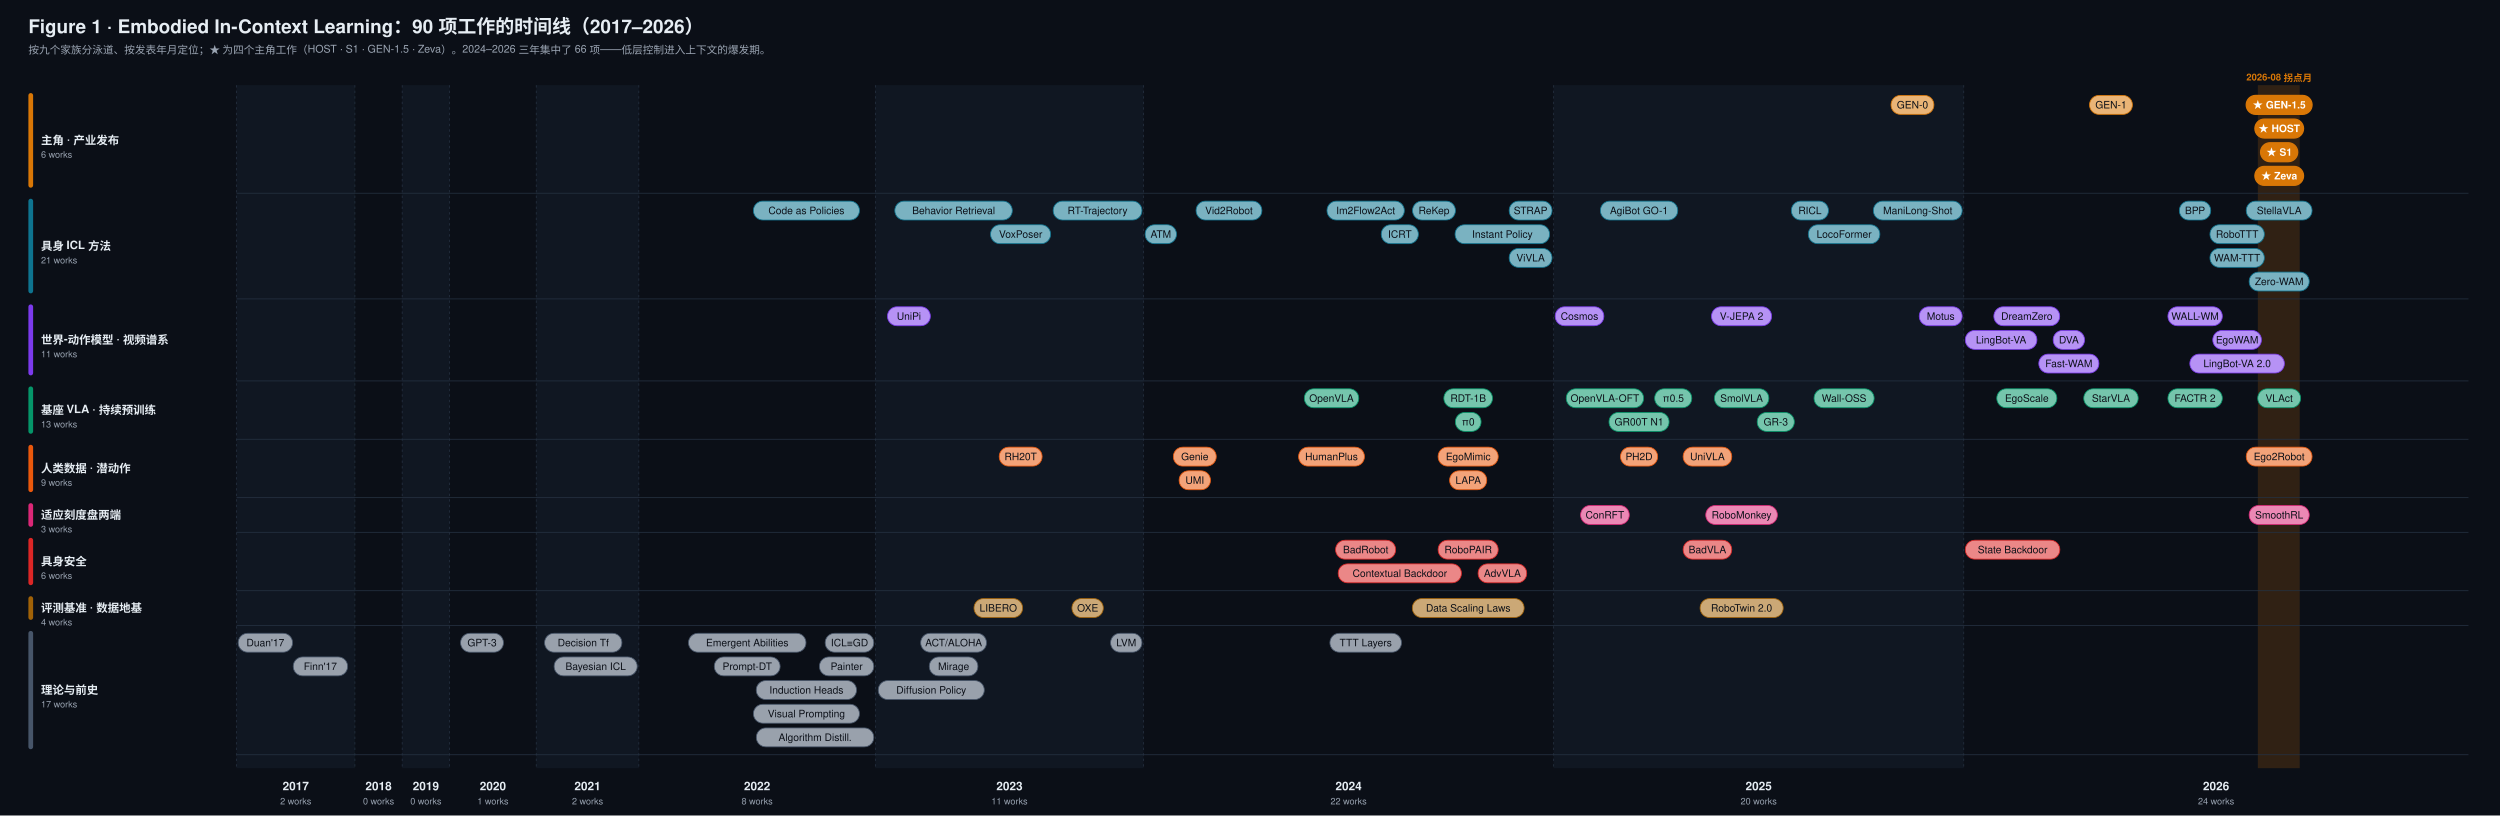
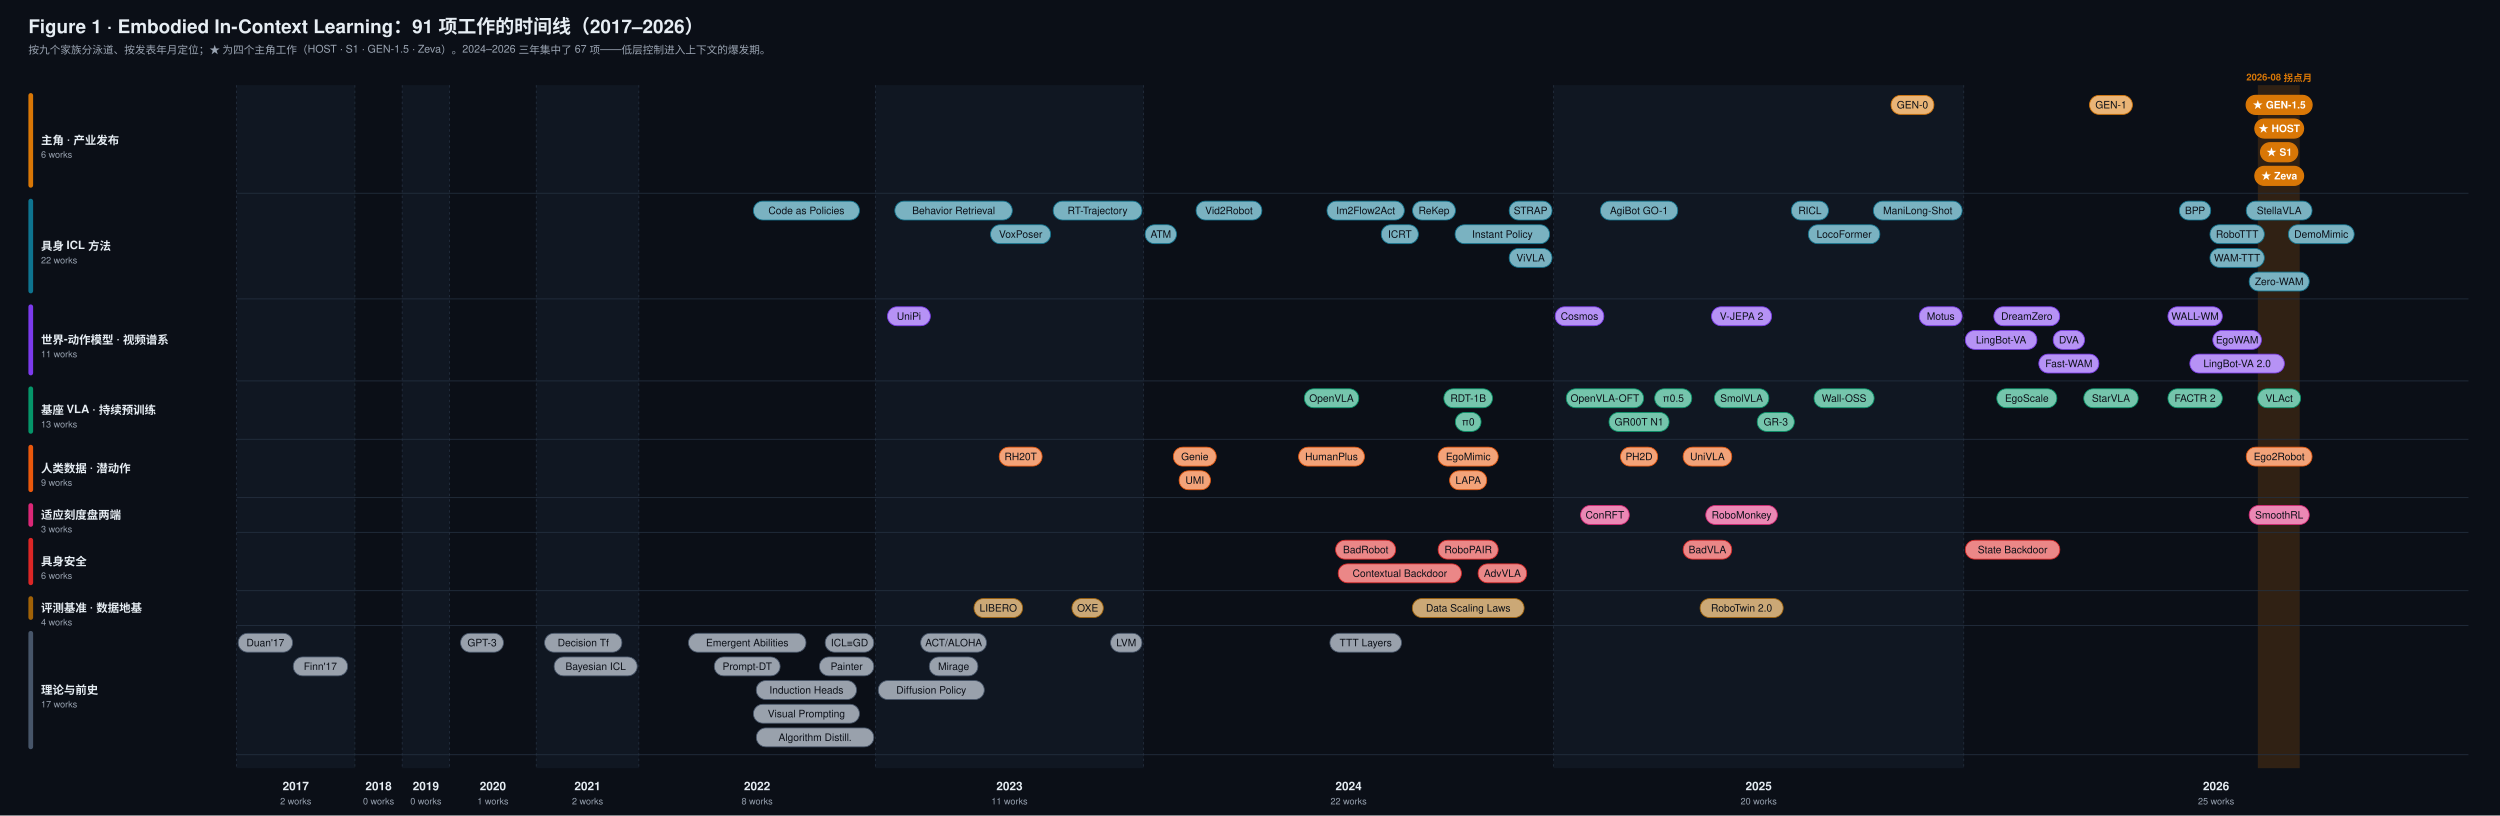
<svg xmlns="http://www.w3.org/2000/svg" width="3170" height="1034" viewBox="0 0 3170 1034" font-family="-apple-system,Helvetica,Arial,'PingFang SC','Noto Sans CJK SC',sans-serif">
  <rect width="3170" height="1034" fill="#0b0f17" />
-   <text x="36" y="42" font-size="24" font-weight="700" fill="#e6edf3">Figure 1 · Embodied In-Context Learning：90 项工作的时间线（2017–2026）</text>
-   <text x="36" y="68" font-size="13.5" fill="#9aa4b2">按九个家族分泳道、按发表年月定位；★ 为四个主角工作（HOST · S1 · GEN-1.5 · Zeva）。2024–2026 三年集中了 66 项——低层控制进入上下文的爆发期。</text>
+   <text x="36" y="42" font-size="24" font-weight="700" fill="#e6edf3">Figure 1 · Embodied In-Context Learning：91 项工作的时间线（2017–2026）</text>
+   <text x="36" y="68" font-size="13.5" fill="#9aa4b2">按九个家族分泳道、按发表年月定位；★ 为四个主角工作（HOST · S1 · GEN-1.5 · Zeva）。2024–2026 三年集中了 67 项——低层控制进入上下文的爆发期。</text>
  <rect x="300" y="108" width="150" height="866" fill="#101722" />
  <line x1="300" y1="108" x2="300" y2="976" stroke="#243040" stroke-dasharray="3 4" />
  <text x="375" y="1002" font-size="15" font-weight="700" text-anchor="middle" fill="#e6edf3">2017</text>
  <text x="375" y="1020" font-size="11.5" text-anchor="middle" fill="#9aa4b2">2 works</text>
  <line x1="450" y1="108" x2="450" y2="976" stroke="#243040" stroke-dasharray="3 4" />
  <text x="480" y="1002" font-size="15" font-weight="700" text-anchor="middle" fill="#e6edf3">2018</text>
  <text x="480" y="1020" font-size="11.5" text-anchor="middle" fill="#9aa4b2">0 works</text>
  <rect x="510" y="108" width="60" height="866" fill="#101722" />
  <line x1="510" y1="108" x2="510" y2="976" stroke="#243040" stroke-dasharray="3 4" />
  <text x="540" y="1002" font-size="15" font-weight="700" text-anchor="middle" fill="#e6edf3">2019</text>
  <text x="540" y="1020" font-size="11.5" text-anchor="middle" fill="#9aa4b2">0 works</text>
  <line x1="570" y1="108" x2="570" y2="976" stroke="#243040" stroke-dasharray="3 4" />
  <text x="625" y="1002" font-size="15" font-weight="700" text-anchor="middle" fill="#e6edf3">2020</text>
  <text x="625" y="1020" font-size="11.5" text-anchor="middle" fill="#9aa4b2">1 works</text>
  <rect x="680" y="108" width="130" height="866" fill="#101722" />
  <line x1="680" y1="108" x2="680" y2="976" stroke="#243040" stroke-dasharray="3 4" />
  <text x="745" y="1002" font-size="15" font-weight="700" text-anchor="middle" fill="#e6edf3">2021</text>
  <text x="745" y="1020" font-size="11.5" text-anchor="middle" fill="#9aa4b2">2 works</text>
  <line x1="810" y1="108" x2="810" y2="976" stroke="#243040" stroke-dasharray="3 4" />
  <text x="960" y="1002" font-size="15" font-weight="700" text-anchor="middle" fill="#e6edf3">2022</text>
  <text x="960" y="1020" font-size="11.5" text-anchor="middle" fill="#9aa4b2">8 works</text>
  <rect x="1110" y="108" width="340" height="866" fill="#101722" />
  <line x1="1110" y1="108" x2="1110" y2="976" stroke="#243040" stroke-dasharray="3 4" />
  <text x="1280" y="1002" font-size="15" font-weight="700" text-anchor="middle" fill="#e6edf3">2023</text>
  <text x="1280" y="1020" font-size="11.5" text-anchor="middle" fill="#9aa4b2">11 works</text>
  <line x1="1450" y1="108" x2="1450" y2="976" stroke="#243040" stroke-dasharray="3 4" />
  <text x="1710" y="1002" font-size="15" font-weight="700" text-anchor="middle" fill="#e6edf3">2024</text>
  <text x="1710" y="1020" font-size="11.5" text-anchor="middle" fill="#9aa4b2">22 works</text>
  <rect x="1970" y="108" width="520" height="866" fill="#101722" />
  <line x1="1970" y1="108" x2="1970" y2="976" stroke="#243040" stroke-dasharray="3 4" />
  <text x="2230" y="1002" font-size="15" font-weight="700" text-anchor="middle" fill="#e6edf3">2025</text>
  <text x="2230" y="1020" font-size="11.5" text-anchor="middle" fill="#9aa4b2">20 works</text>
  <line x1="2490" y1="108" x2="2490" y2="976" stroke="#243040" stroke-dasharray="3 4" />
  <text x="2810" y="1002" font-size="15" font-weight="700" text-anchor="middle" fill="#e6edf3">2026</text>
-   <text x="2810" y="1020" font-size="11.5" text-anchor="middle" fill="#9aa4b2">24 works</text>
+   <text x="2810" y="1020" font-size="11.5" text-anchor="middle" fill="#9aa4b2">25 works</text>
  <rect x="2863" y="108" width="53" height="866" fill="#d97706" opacity="0.18" />
  <text x="2890" y="102" font-size="12" font-weight="700" text-anchor="middle" fill="#d97706">2026-08 拐点月</text>
  <line x1="300" y1="245" x2="3130" y2="245" stroke="#243040" />
  <rect x="36" y="118" width="6" height="120" rx="3" fill="#d97706" />
  <text x="52" y="183.0" font-size="14.5" font-weight="700" fill="#e6edf3">主角 · 产业发布</text>
  <text x="52" y="200.0" font-size="11.5" fill="#9aa4b2">6 works</text>
  <rect x="2397.8" y="121.0" width="54.4" height="24" rx="12" fill="#eab476" stroke="#d97706" stroke-width="1" />
  <text x="2425.0" y="137.5" font-size="13" text-anchor="middle" fill="#0b0f17">GEN-0</text>
  <rect x="2649.5" y="121.0" width="54.4" height="24" rx="12" fill="#eab476" stroke="#d97706" stroke-width="1" />
  <text x="2676.7" y="137.5" font-size="13" text-anchor="middle" fill="#0b0f17">GEN-1</text>
  <rect x="2848.2" y="121.0" width="83.5" height="24" rx="12" fill="#d97706" stroke="#d97706" stroke-width="1.6" />
  <text x="2890.0" y="137.5" font-size="13" text-anchor="middle" fill="#ffffff" font-weight="700">★ GEN-1.5</text>
  <rect x="2859.2" y="151.0" width="61.7" height="24" rx="12" fill="#d97706" stroke="#d97706" stroke-width="1.6" />
  <text x="2890.0" y="167.5" font-size="13" text-anchor="middle" fill="#ffffff" font-weight="700">★ HOST</text>
  <rect x="2866.4" y="181.0" width="47.1" height="24" rx="12" fill="#d97706" stroke="#d97706" stroke-width="1.6" />
  <text x="2890.0" y="197.5" font-size="13" text-anchor="middle" fill="#ffffff" font-weight="700">★ S1</text>
  <rect x="2859.2" y="211.0" width="61.7" height="24" rx="12" fill="#d97706" stroke="#d97706" stroke-width="1.6" />
  <text x="2890.0" y="227.5" font-size="13" text-anchor="middle" fill="#ffffff" font-weight="700">★ Zeva</text>
  <line x1="300" y1="379" x2="3130" y2="379" stroke="#243040" />
  <rect x="36" y="252" width="6" height="120" rx="3" fill="#0e7490" />
  <text x="52" y="317.0" font-size="14.5" font-weight="700" fill="#e6edf3">具身 ICL 方法</text>
-   <text x="52" y="334.0" font-size="11.5" fill="#9aa4b2">21 works</text>
+   <text x="52" y="334.0" font-size="11.5" fill="#9aa4b2">22 works</text>
  <rect x="955.3" y="255.0" width="134.5" height="24" rx="12" fill="#7ab2c1" stroke="#0e7490" stroke-width="1" />
  <text x="1022.5" y="271.5" font-size="13" text-anchor="middle" fill="#0b0f17">Code as Policies</text>
  <rect x="1134.6" y="255.0" width="149.0" height="24" rx="12" fill="#7ab2c1" stroke="#0e7490" stroke-width="1" />
  <text x="1209.2" y="271.5" font-size="13" text-anchor="middle" fill="#0b0f17">Behavior Retrieval</text>
  <rect x="1256.0" y="285.0" width="76.2" height="24" rx="12" fill="#7ab2c1" stroke="#0e7490" stroke-width="1" />
  <text x="1294.2" y="301.5" font-size="13" text-anchor="middle" fill="#0b0f17">VoxPoser</text>
  <rect x="1335.4" y="255.0" width="112.6" height="24" rx="12" fill="#7ab2c1" stroke="#0e7490" stroke-width="1" />
  <text x="1391.7" y="271.5" font-size="13" text-anchor="middle" fill="#0b0f17">RT-Trajectory</text>
  <rect x="1452.0" y="285.0" width="39.8" height="24" rx="12" fill="#7ab2c1" stroke="#0e7490" stroke-width="1" />
  <text x="1471.9" y="301.5" font-size="13" text-anchor="middle" fill="#0b0f17">ATM</text>
  <rect x="1516.6" y="255.0" width="83.5" height="24" rx="12" fill="#7ab2c1" stroke="#0e7490" stroke-width="1" />
  <text x="1558.3" y="271.5" font-size="13" text-anchor="middle" fill="#0b0f17">Vid2Robot</text>
  <rect x="1682.6" y="255.0" width="98.1" height="24" rx="12" fill="#7ab2c1" stroke="#0e7490" stroke-width="1" />
  <text x="1731.7" y="271.5" font-size="13" text-anchor="middle" fill="#0b0f17">Im2Flow2Act</text>
  <rect x="1751.4" y="285.0" width="47.1" height="24" rx="12" fill="#7ab2c1" stroke="#0e7490" stroke-width="1" />
  <text x="1775.0" y="301.5" font-size="13" text-anchor="middle" fill="#0b0f17">ICRT</text>
  <rect x="1791.1" y="255.0" width="54.4" height="24" rx="12" fill="#7ab2c1" stroke="#0e7490" stroke-width="1" />
  <text x="1818.3" y="271.5" font-size="13" text-anchor="middle" fill="#0b0f17">ReKep</text>
  <rect x="1845.0" y="285.0" width="119.9" height="24" rx="12" fill="#7ab2c1" stroke="#0e7490" stroke-width="1" />
  <text x="1905.0" y="301.5" font-size="13" text-anchor="middle" fill="#0b0f17">Instant Policy</text>
  <rect x="1913.6" y="255.0" width="54.4" height="24" rx="12" fill="#7ab2c1" stroke="#0e7490" stroke-width="1" />
  <text x="1940.8" y="271.5" font-size="13" text-anchor="middle" fill="#0b0f17">STRAP</text>
  <rect x="1913.6" y="315.0" width="54.4" height="24" rx="12" fill="#7ab2c1" stroke="#0e7490" stroke-width="1" />
  <text x="1940.8" y="331.5" font-size="13" text-anchor="middle" fill="#0b0f17">ViVLA</text>
  <rect x="2029.3" y="255.0" width="98.1" height="24" rx="12" fill="#7ab2c1" stroke="#0e7490" stroke-width="1" />
  <text x="2078.3" y="271.5" font-size="13" text-anchor="middle" fill="#0b0f17">AgiBot GO-1</text>
  <rect x="2271.4" y="255.0" width="47.1" height="24" rx="12" fill="#7ab2c1" stroke="#0e7490" stroke-width="1" />
  <text x="2295.0" y="271.5" font-size="13" text-anchor="middle" fill="#0b0f17">RICL</text>
  <rect x="2292.9" y="285.0" width="90.8" height="24" rx="12" fill="#7ab2c1" stroke="#0e7490" stroke-width="1" />
  <text x="2338.3" y="301.5" font-size="13" text-anchor="middle" fill="#0b0f17">LocoFormer</text>
  <rect x="2375.4" y="255.0" width="112.6" height="24" rx="12" fill="#7ab2c1" stroke="#0e7490" stroke-width="1" />
  <text x="2431.7" y="271.5" font-size="13" text-anchor="middle" fill="#0b0f17">ManiLong-Shot</text>
  <rect x="2763.4" y="255.0" width="39.8" height="24" rx="12" fill="#7ab2c1" stroke="#0e7490" stroke-width="1" />
  <text x="2783.3" y="271.5" font-size="13" text-anchor="middle" fill="#0b0f17">BPP</text>
  <rect x="2802.2" y="285.0" width="69.0" height="24" rx="12" fill="#7ab2c1" stroke="#0e7490" stroke-width="1" />
  <text x="2836.7" y="301.5" font-size="13" text-anchor="middle" fill="#0b0f17">RoboTTT</text>
  <rect x="2802.2" y="315.0" width="69.0" height="24" rx="12" fill="#7ab2c1" stroke="#0e7490" stroke-width="1" />
  <text x="2836.7" y="331.5" font-size="13" text-anchor="middle" fill="#0b0f17">WAM-TTT</text>
  <rect x="2848.2" y="255.0" width="83.5" height="24" rx="12" fill="#7ab2c1" stroke="#0e7490" stroke-width="1" />
  <text x="2890.0" y="271.5" font-size="13" text-anchor="middle" fill="#0b0f17">StellaVLA</text>
  <rect x="2851.9" y="345.0" width="76.2" height="24" rx="12" fill="#7ab2c1" stroke="#0e7490" stroke-width="1" />
  <text x="2890.0" y="361.5" font-size="13" text-anchor="middle" fill="#0b0f17">Zero-WAM</text>
+   <rect x="2901.6" y="285.0" width="83.5" height="24" rx="12" fill="#7ab2c1" stroke="#0e7490" stroke-width="1" />
+   <text x="2943.3" y="301.5" font-size="13" text-anchor="middle" fill="#0b0f17">DemoMimic</text>
  <line x1="300" y1="483" x2="3130" y2="483" stroke="#243040" />
  <rect x="36" y="386" width="6" height="90" rx="3" fill="#7c3aed" />
  <text x="52" y="436.0" font-size="14.5" font-weight="700" fill="#e6edf3">世界-动作模型 · 视频谱系</text>
  <text x="52" y="453.0" font-size="11.5" fill="#9aa4b2">11 works</text>
  <rect x="1125.3" y="389.0" width="54.4" height="24" rx="12" fill="#b692f5" stroke="#7c3aed" stroke-width="1" />
  <text x="1152.5" y="405.5" font-size="13" text-anchor="middle" fill="#0b0f17">UniPi</text>
  <rect x="1972.0" y="389.0" width="61.7" height="24" rx="12" fill="#b692f5" stroke="#7c3aed" stroke-width="1" />
  <text x="2002.8" y="405.5" font-size="13" text-anchor="middle" fill="#0b0f17">Cosmos</text>
  <rect x="2170.2" y="389.0" width="76.2" height="24" rx="12" fill="#b692f5" stroke="#7c3aed" stroke-width="1" />
  <text x="2208.3" y="405.5" font-size="13" text-anchor="middle" fill="#0b0f17">V-JEPA 2</text>
  <rect x="2433.6" y="389.0" width="54.4" height="24" rx="12" fill="#b692f5" stroke="#7c3aed" stroke-width="1" />
  <text x="2460.8" y="405.5" font-size="13" text-anchor="middle" fill="#0b0f17">Motus</text>
  <rect x="2492.0" y="419.0" width="90.8" height="24" rx="12" fill="#b692f5" stroke="#7c3aed" stroke-width="1" />
  <text x="2537.4" y="435.5" font-size="13" text-anchor="middle" fill="#0b0f17">LingBot-VA</text>
  <rect x="2528.2" y="389.0" width="83.5" height="24" rx="12" fill="#b692f5" stroke="#7c3aed" stroke-width="1" />
  <text x="2570.0" y="405.5" font-size="13" text-anchor="middle" fill="#0b0f17">DreamZero</text>
  <rect x="2603.4" y="419.0" width="39.8" height="24" rx="12" fill="#b692f5" stroke="#7c3aed" stroke-width="1" />
  <text x="2623.3" y="435.5" font-size="13" text-anchor="middle" fill="#0b0f17">DVA</text>
  <rect x="2585.2" y="449.0" width="76.2" height="24" rx="12" fill="#b692f5" stroke="#7c3aed" stroke-width="1" />
  <text x="2623.3" y="465.5" font-size="13" text-anchor="middle" fill="#0b0f17">Fast-WAM</text>
  <rect x="2748.9" y="389.0" width="69.0" height="24" rx="12" fill="#b692f5" stroke="#7c3aed" stroke-width="1" />
  <text x="2783.3" y="405.5" font-size="13" text-anchor="middle" fill="#0b0f17">WALL-WM</text>
  <rect x="2805.8" y="419.0" width="61.7" height="24" rx="12" fill="#b692f5" stroke="#7c3aed" stroke-width="1" />
  <text x="2836.7" y="435.5" font-size="13" text-anchor="middle" fill="#0b0f17">EgoWAM</text>
  <rect x="2776.7" y="449.0" width="119.9" height="24" rx="12" fill="#b692f5" stroke="#7c3aed" stroke-width="1" />
  <text x="2836.7" y="465.5" font-size="13" text-anchor="middle" fill="#0b0f17">LingBot-VA 2.0</text>
  <line x1="300" y1="557" x2="3130" y2="557" stroke="#243040" />
  <rect x="36" y="490" width="6" height="60" rx="3" fill="#059669" />
  <text x="52" y="525.0" font-size="14.5" font-weight="700" fill="#e6edf3">基座 VLA · 持续预训练</text>
  <text x="52" y="542.0" font-size="11.5" fill="#9aa4b2">13 works</text>
  <rect x="1653.9" y="493.0" width="69.0" height="24" rx="12" fill="#75c5ac" stroke="#059669" stroke-width="1" />
  <text x="1688.3" y="509.5" font-size="13" text-anchor="middle" fill="#0b0f17">OpenVLA</text>
  <rect x="1830.8" y="493.0" width="61.7" height="24" rx="12" fill="#75c5ac" stroke="#059669" stroke-width="1" />
  <text x="1861.7" y="509.5" font-size="13" text-anchor="middle" fill="#0b0f17">RDT-1B</text>
  <rect x="1845.4" y="523.0" width="32.6" height="24" rx="12" fill="#75c5ac" stroke="#059669" stroke-width="1" />
  <text x="1861.7" y="539.5" font-size="13" text-anchor="middle" fill="#0b0f17">π0</text>
  <rect x="1986.0" y="493.0" width="98.1" height="24" rx="12" fill="#75c5ac" stroke="#059669" stroke-width="1" />
  <text x="2035.0" y="509.5" font-size="13" text-anchor="middle" fill="#0b0f17">OpenVLA-OFT</text>
  <rect x="2040.2" y="523.0" width="76.2" height="24" rx="12" fill="#75c5ac" stroke="#059669" stroke-width="1" />
  <text x="2078.3" y="539.5" font-size="13" text-anchor="middle" fill="#0b0f17">GR00T N1</text>
  <rect x="2098.1" y="493.0" width="47.1" height="24" rx="12" fill="#75c5ac" stroke="#059669" stroke-width="1" />
  <text x="2121.7" y="509.5" font-size="13" text-anchor="middle" fill="#0b0f17">π0.5</text>
  <rect x="2173.9" y="493.0" width="69.0" height="24" rx="12" fill="#75c5ac" stroke="#059669" stroke-width="1" />
  <text x="2208.3" y="509.5" font-size="13" text-anchor="middle" fill="#0b0f17">SmolVLA</text>
  <rect x="2228.1" y="523.0" width="47.1" height="24" rx="12" fill="#75c5ac" stroke="#059669" stroke-width="1" />
  <text x="2251.7" y="539.5" font-size="13" text-anchor="middle" fill="#0b0f17">GR-3</text>
  <rect x="2300.2" y="493.0" width="76.2" height="24" rx="12" fill="#75c5ac" stroke="#059669" stroke-width="1" />
  <text x="2338.3" y="509.5" font-size="13" text-anchor="middle" fill="#0b0f17">Wall-OSS</text>
  <rect x="2531.9" y="493.0" width="76.2" height="24" rx="12" fill="#75c5ac" stroke="#059669" stroke-width="1" />
  <text x="2570.0" y="509.5" font-size="13" text-anchor="middle" fill="#0b0f17">EgoScale</text>
  <rect x="2642.2" y="493.0" width="69.0" height="24" rx="12" fill="#75c5ac" stroke="#059669" stroke-width="1" />
  <text x="2676.7" y="509.5" font-size="13" text-anchor="middle" fill="#0b0f17">StarVLA</text>
  <rect x="2748.9" y="493.0" width="69.0" height="24" rx="12" fill="#75c5ac" stroke="#059669" stroke-width="1" />
  <text x="2783.3" y="509.5" font-size="13" text-anchor="middle" fill="#0b0f17">FACTR 2</text>
  <rect x="2862.8" y="493.0" width="54.4" height="24" rx="12" fill="#75c5ac" stroke="#059669" stroke-width="1" />
  <text x="2890.0" y="509.5" font-size="13" text-anchor="middle" fill="#0b0f17">VLAct</text>
  <line x1="300" y1="631" x2="3130" y2="631" stroke="#243040" />
  <rect x="36" y="564" width="6" height="60" rx="3" fill="#ea580c" />
  <text x="52" y="599.0" font-size="14.5" font-weight="700" fill="#e6edf3">人类数据 · 潜动作</text>
  <text x="52" y="616.0" font-size="11.5" fill="#9aa4b2">9 works</text>
  <rect x="1267.0" y="567.0" width="54.4" height="24" rx="12" fill="#f3a379" stroke="#ea580c" stroke-width="1" />
  <text x="1294.2" y="583.5" font-size="13" text-anchor="middle" fill="#0b0f17">RH20T</text>
  <rect x="1487.8" y="567.0" width="54.4" height="24" rx="12" fill="#f3a379" stroke="#ea580c" stroke-width="1" />
  <text x="1515.0" y="583.5" font-size="13" text-anchor="middle" fill="#0b0f17">Genie</text>
  <rect x="1495.1" y="597.0" width="39.8" height="24" rx="12" fill="#f3a379" stroke="#ea580c" stroke-width="1" />
  <text x="1515.0" y="613.5" font-size="13" text-anchor="middle" fill="#0b0f17">UMI</text>
  <rect x="1646.6" y="567.0" width="83.5" height="24" rx="12" fill="#f3a379" stroke="#ea580c" stroke-width="1" />
  <text x="1688.3" y="583.5" font-size="13" text-anchor="middle" fill="#0b0f17">HumanPlus</text>
  <rect x="1823.5" y="567.0" width="76.2" height="24" rx="12" fill="#f3a379" stroke="#ea580c" stroke-width="1" />
  <text x="1861.7" y="583.5" font-size="13" text-anchor="middle" fill="#0b0f17">EgoMimic</text>
  <rect x="1838.1" y="597.0" width="47.1" height="24" rx="12" fill="#f3a379" stroke="#ea580c" stroke-width="1" />
  <text x="1861.7" y="613.5" font-size="13" text-anchor="middle" fill="#0b0f17">LAPA</text>
  <rect x="2054.8" y="567.0" width="47.1" height="24" rx="12" fill="#f3a379" stroke="#ea580c" stroke-width="1" />
  <text x="2078.3" y="583.5" font-size="13" text-anchor="middle" fill="#0b0f17">PH2D</text>
  <rect x="2134.2" y="567.0" width="61.7" height="24" rx="12" fill="#f3a379" stroke="#ea580c" stroke-width="1" />
  <text x="2165.0" y="583.5" font-size="13" text-anchor="middle" fill="#0b0f17">UniVLA</text>
  <rect x="2848.2" y="567.0" width="83.5" height="24" rx="12" fill="#f3a379" stroke="#ea580c" stroke-width="1" />
  <text x="2890.0" y="583.5" font-size="13" text-anchor="middle" fill="#0b0f17">Ego2Robot</text>
  <line x1="300" y1="675" x2="3130" y2="675" stroke="#243040" />
  <rect x="36" y="638" width="6" height="30" rx="3" fill="#db2777" />
  <text x="52" y="658.0" font-size="14.5" font-weight="700" fill="#e6edf3">适应刻度盘两端</text>
  <text x="52" y="675.0" font-size="11.5" fill="#9aa4b2">3 works</text>
  <rect x="2004.2" y="641.0" width="61.7" height="24" rx="12" fill="#eb88b4" stroke="#db2777" stroke-width="1" />
  <text x="2035.0" y="657.5" font-size="13" text-anchor="middle" fill="#0b0f17">ConRFT</text>
  <rect x="2162.9" y="641.0" width="90.8" height="24" rx="12" fill="#eb88b4" stroke="#db2777" stroke-width="1" />
  <text x="2208.3" y="657.5" font-size="13" text-anchor="middle" fill="#0b0f17">RoboMonkey</text>
  <rect x="2851.9" y="641.0" width="76.2" height="24" rx="12" fill="#eb88b4" stroke="#db2777" stroke-width="1" />
  <text x="2890.0" y="657.5" font-size="13" text-anchor="middle" fill="#0b0f17">SmoothRL</text>
  <line x1="300" y1="749" x2="3130" y2="749" stroke="#243040" />
  <rect x="36" y="682" width="6" height="60" rx="3" fill="#dc2626" />
  <text x="52" y="717.0" font-size="14.5" font-weight="700" fill="#e6edf3">具身安全</text>
  <text x="52" y="734.0" font-size="11.5" fill="#9aa4b2">6 works</text>
  <rect x="1693.5" y="685.0" width="76.2" height="24" rx="12" fill="#eb8787" stroke="#dc2626" stroke-width="1" />
  <text x="1731.7" y="701.5" font-size="13" text-anchor="middle" fill="#0b0f17">BadRobot</text>
  <rect x="1696.8" y="715.0" width="156.3" height="24" rx="12" fill="#eb8787" stroke="#dc2626" stroke-width="1" />
  <text x="1775.0" y="731.5" font-size="13" text-anchor="middle" fill="#0b0f17">Contextual Backdoor</text>
  <rect x="1823.5" y="685.0" width="76.2" height="24" rx="12" fill="#eb8787" stroke="#dc2626" stroke-width="1" />
  <text x="1861.7" y="701.5" font-size="13" text-anchor="middle" fill="#0b0f17">RoboPAIR</text>
  <rect x="1874.2" y="715.0" width="61.7" height="24" rx="12" fill="#eb8787" stroke="#dc2626" stroke-width="1" />
  <text x="1905.0" y="731.5" font-size="13" text-anchor="middle" fill="#0b0f17">AdvVLA</text>
  <rect x="2134.2" y="685.0" width="61.7" height="24" rx="12" fill="#eb8787" stroke="#dc2626" stroke-width="1" />
  <text x="2165.0" y="701.5" font-size="13" text-anchor="middle" fill="#0b0f17">BadVLA</text>
  <rect x="2492.0" y="685.0" width="119.9" height="24" rx="12" fill="#eb8787" stroke="#dc2626" stroke-width="1" />
  <text x="2552.0" y="701.5" font-size="13" text-anchor="middle" fill="#0b0f17">State Backdoor</text>
  <line x1="300" y1="793" x2="3130" y2="793" stroke="#243040" />
  <rect x="36" y="756" width="6" height="30" rx="3" fill="#a16207" />
  <text x="52" y="776.0" font-size="14.5" font-weight="700" fill="#e6edf3">评测基准 · 数据地基</text>
  <text x="52" y="793.0" font-size="11.5" fill="#9aa4b2">4 works</text>
  <rect x="1235.0" y="759.0" width="61.7" height="24" rx="12" fill="#cba876" stroke="#a16207" stroke-width="1" />
  <text x="1265.8" y="775.5" font-size="13" text-anchor="middle" fill="#0b0f17">LIBERO</text>
  <rect x="1359.2" y="759.0" width="39.8" height="24" rx="12" fill="#cba876" stroke="#a16207" stroke-width="1" />
  <text x="1379.2" y="775.5" font-size="13" text-anchor="middle" fill="#0b0f17">OXE</text>
  <rect x="1790.8" y="759.0" width="141.8" height="24" rx="12" fill="#cba876" stroke="#a16207" stroke-width="1" />
  <text x="1861.7" y="775.5" font-size="13" text-anchor="middle" fill="#0b0f17">Data Scaling Laws</text>
  <rect x="2155.7" y="759.0" width="105.4" height="24" rx="12" fill="#cba876" stroke="#a16207" stroke-width="1" />
  <text x="2208.3" y="775.5" font-size="13" text-anchor="middle" fill="#0b0f17">RoboTwin 2.0</text>
  <line x1="300" y1="957" x2="3130" y2="957" stroke="#243040" />
  <rect x="36" y="800" width="6" height="150" rx="3" fill="#475569" />
  <text x="52" y="880.0" font-size="14.5" font-weight="700" fill="#e6edf3">理论与前史</text>
  <text x="52" y="897.0" font-size="11.5" fill="#9aa4b2">17 works</text>
  <rect x="302.0" y="803.0" width="69.0" height="24" rx="12" fill="#99a1ac" stroke="#475569" stroke-width="1" />
  <text x="336.5" y="819.5" font-size="13" text-anchor="middle" fill="#0b0f17">Duan'17</text>
  <rect x="371.8" y="833.0" width="69.0" height="24" rx="12" fill="#99a1ac" stroke="#475569" stroke-width="1" />
  <text x="406.2" y="849.5" font-size="13" text-anchor="middle" fill="#0b0f17">Finn'17</text>
  <rect x="584.0" y="803.0" width="54.4" height="24" rx="12" fill="#99a1ac" stroke="#475569" stroke-width="1" />
  <text x="611.2" y="819.5" font-size="13" text-anchor="middle" fill="#0b0f17">GPT-3</text>
  <rect x="690.5" y="803.0" width="98.1" height="24" rx="12" fill="#99a1ac" stroke="#475569" stroke-width="1" />
  <text x="739.6" y="819.5" font-size="13" text-anchor="middle" fill="#0b0f17">Decision Tf</text>
  <rect x="702.6" y="833.0" width="105.4" height="24" rx="12" fill="#99a1ac" stroke="#475569" stroke-width="1" />
  <text x="755.3" y="849.5" font-size="13" text-anchor="middle" fill="#0b0f17">Bayesian ICL</text>
  <rect x="873.0" y="803.0" width="149.0" height="24" rx="12" fill="#99a1ac" stroke="#475569" stroke-width="1" />
  <text x="947.5" y="819.5" font-size="13" text-anchor="middle" fill="#0b0f17">Emergent Abilities</text>
  <rect x="905.7" y="833.0" width="83.5" height="24" rx="12" fill="#99a1ac" stroke="#475569" stroke-width="1" />
  <text x="947.5" y="849.5" font-size="13" text-anchor="middle" fill="#0b0f17">Prompt-DT</text>
  <rect x="958.9" y="863.0" width="127.2" height="24" rx="12" fill="#99a1ac" stroke="#475569" stroke-width="1" />
  <text x="1022.5" y="879.5" font-size="13" text-anchor="middle" fill="#0b0f17">Induction Heads</text>
  <rect x="955.3" y="893.0" width="134.5" height="24" rx="12" fill="#99a1ac" stroke="#475569" stroke-width="1" />
  <text x="1022.5" y="909.5" font-size="13" text-anchor="middle" fill="#0b0f17">Visual Prompting</text>
  <rect x="959.0" y="923.0" width="149.0" height="24" rx="12" fill="#99a1ac" stroke="#475569" stroke-width="1" />
  <text x="1033.5" y="939.5" font-size="13" text-anchor="middle" fill="#0b0f17">Algorithm Distill.</text>
  <rect x="1046.3" y="803.0" width="61.7" height="24" rx="12" fill="#99a1ac" stroke="#475569" stroke-width="1" />
  <text x="1077.2" y="819.5" font-size="13" text-anchor="middle" fill="#0b0f17">ICL≡GD</text>
  <rect x="1039.0" y="833.0" width="69.0" height="24" rx="12" fill="#99a1ac" stroke="#475569" stroke-width="1" />
  <text x="1073.5" y="849.5" font-size="13" text-anchor="middle" fill="#0b0f17">Painter</text>
  <rect x="1113.6" y="863.0" width="134.5" height="24" rx="12" fill="#99a1ac" stroke="#475569" stroke-width="1" />
  <text x="1180.8" y="879.5" font-size="13" text-anchor="middle" fill="#0b0f17">Diffusion Policy</text>
  <rect x="1167.4" y="803.0" width="83.5" height="24" rx="12" fill="#99a1ac" stroke="#475569" stroke-width="1" />
  <text x="1209.2" y="819.5" font-size="13" text-anchor="middle" fill="#0b0f17">ACT/ALOHA</text>
  <rect x="1178.3" y="833.0" width="61.7" height="24" rx="12" fill="#99a1ac" stroke="#475569" stroke-width="1" />
  <text x="1209.2" y="849.5" font-size="13" text-anchor="middle" fill="#0b0f17">Mirage</text>
  <rect x="1408.2" y="803.0" width="39.8" height="24" rx="12" fill="#99a1ac" stroke="#475569" stroke-width="1" />
  <text x="1428.1" y="819.5" font-size="13" text-anchor="middle" fill="#0b0f17">LVM</text>
  <rect x="1686.3" y="803.0" width="90.8" height="24" rx="12" fill="#99a1ac" stroke="#475569" stroke-width="1" />
  <text x="1731.7" y="819.5" font-size="13" text-anchor="middle" fill="#0b0f17">TTT Layers</text>
</svg>
